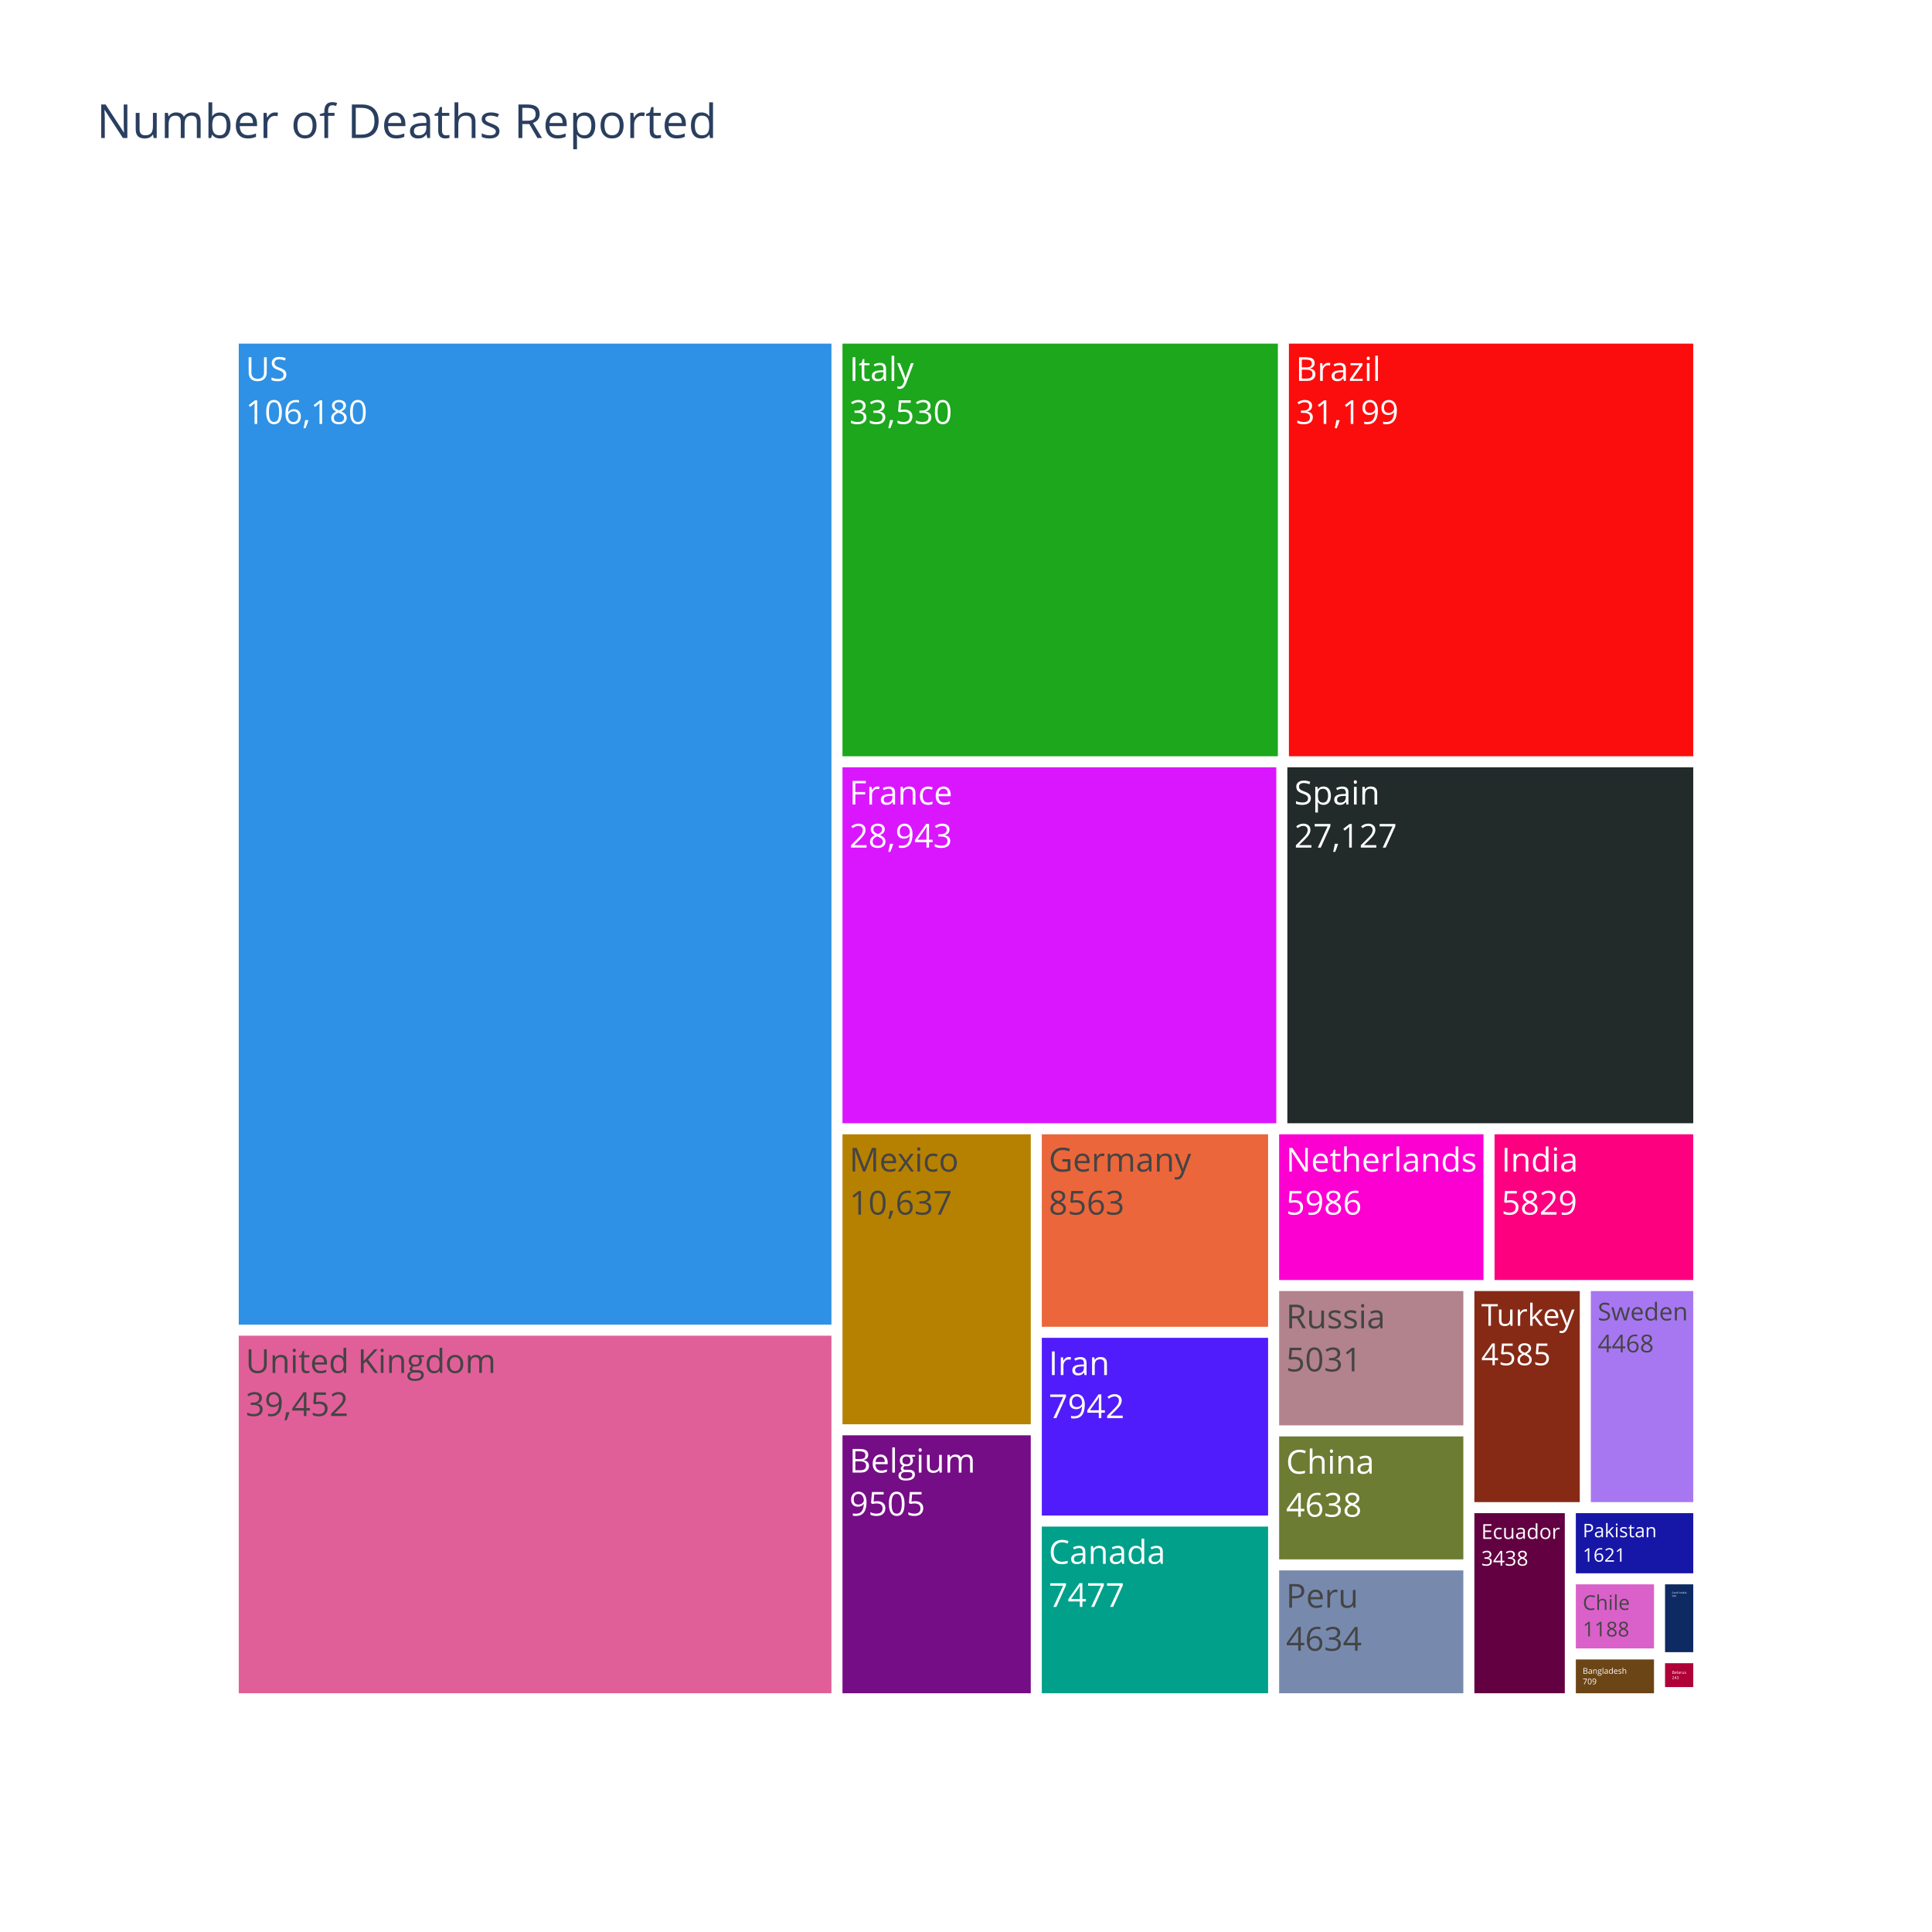
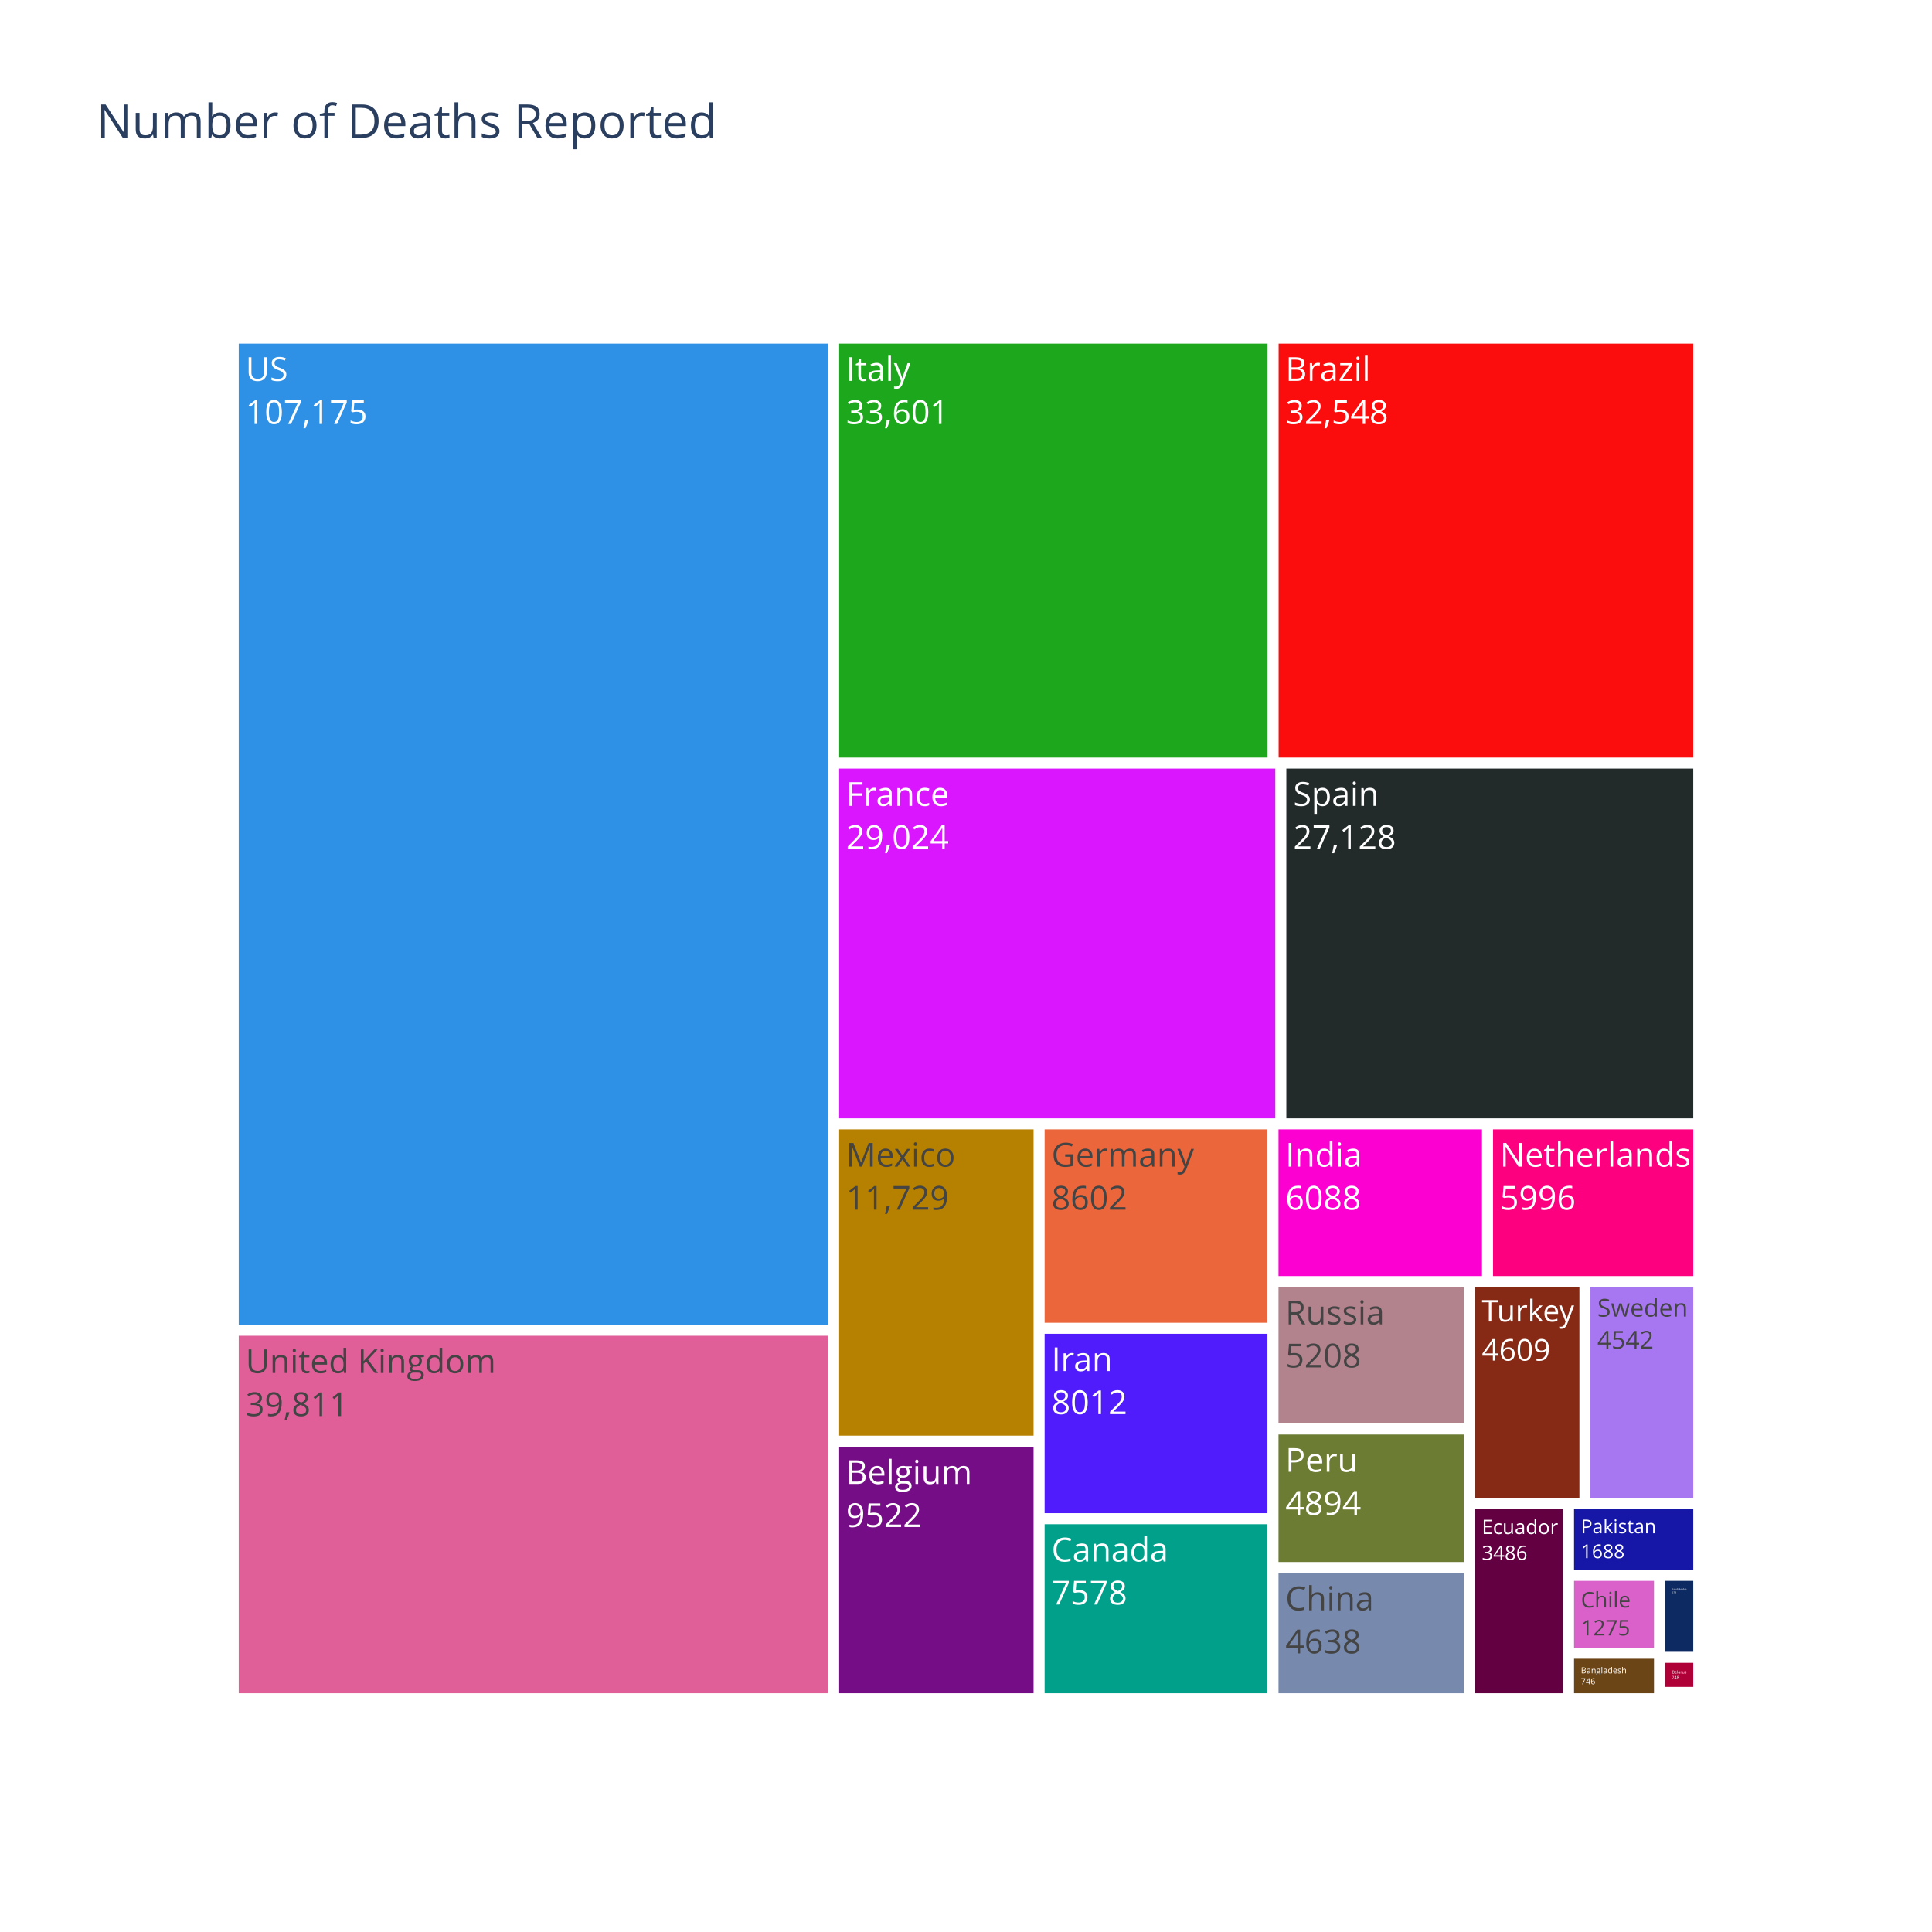
<svg xmlns="http://www.w3.org/2000/svg" class="main-svg" width="700" height="700" style="" viewBox="0 0 700 700">
  <rect x="0" y="0" width="700" height="700" style="fill: rgb(255, 255, 255); fill-opacity: 1;" />
-   <defs id="defs-0669b9">
+   <defs id="defs-f8664a">
    <g class="clips" />
    <g class="gradients" />
  </defs>
  <g class="bglayer" />
  <g class="layer-below">
    <g class="imagelayer" />
    <g class="shapelayer" />
  </g>
  <g class="cartesianlayer" />
  <g class="polarlayer" />
  <g class="ternarylayer" />
  <g class="geolayer" />
  <g class="funnelarealayer" />
  <g class="pielayer" />
  <g class="treemaplayer">
    <g class="trace treemap" style="opacity: 1;">
      <g class="slice cursor-pointer">
        <path class="surface" d="M80,100L620,100L620,620L80,620Z" style="pointer-events: all; stroke-width: 0; fill: rgb(0, 0, 0); fill-opacity: 0; stroke: rgb(0, 0, 0); stroke-opacity: 0; opacity: 0;" />
        <g class="slicetext">
          <text data-notex="1" class="slicetext" text-anchor="start" x="0" y="0" style="font-family: 'Open Sans', verdana, arial, sans-serif; font-size: 12px; fill: rgb(42, 63, 95); fill-opacity: 1; white-space: pre;" transform="translate(86,114)"> </text>
        </g>
      </g>
      <g class="slice cursor-pointer">
-         <path class="surface" d="M86,124L301.746,124L301.746,480.445L86,480.445Z" style="pointer-events: all; stroke-width: 1; fill: rgb(46, 145, 229); fill-opacity: 1; stroke: rgb(255, 255, 255); stroke-opacity: 1; opacity: 1;" />
+         <path class="surface" d="M86,124L300.546,124L300.546,480.471L86,480.471Z" style="pointer-events: all; stroke-width: 1; fill: rgb(46, 145, 229); fill-opacity: 1; stroke: rgb(255, 255, 255); stroke-opacity: 1; opacity: 1;" />
        <g class="slicetext">
          <text data-notex="1" class="slicetext" text-anchor="start" x="0" y="0" style="font-family: 'Open Sans', verdana, arial, sans-serif; font-size: 12px; fill: rgb(255, 255, 255); fill-opacity: 1; white-space: pre;" transform="translate(89,138)">
            <tspan class="line" dy="0em" x="0" y="0">US</tspan>
-             <tspan class="line" dy="1.3em" x="0" y="0">106,180</tspan>
-           </text>
-         </g>
-       </g>
-       <g class="slice cursor-pointer">
-         <path class="surface" d="M86,483.445L301.746,483.445L301.746,614L86,614Z" style="pointer-events: all; stroke-width: 1; fill: rgb(225, 95, 153); fill-opacity: 1; stroke: rgb(255, 255, 255); stroke-opacity: 1; opacity: 1;" />
-         <g class="slicetext">
-           <text data-notex="1" class="slicetext" text-anchor="start" x="0" y="0" style="font-family: 'Open Sans', verdana, arial, sans-serif; font-size: 12px; fill: rgb(68, 68, 68); fill-opacity: 1; white-space: pre;" transform="translate(89,497.4453)">
+             <tspan class="line" dy="1.3em" x="0" y="0">107,175</tspan>
+           </text>
+         </g>
+       </g>
+       <g class="slice cursor-pointer">
+         <path class="surface" d="M86,483.471L300.546,483.471L300.546,614L86,614Z" style="pointer-events: all; stroke-width: 1; fill: rgb(225, 95, 153); fill-opacity: 1; stroke: rgb(255, 255, 255); stroke-opacity: 1; opacity: 1;" />
+         <g class="slicetext">
+           <text data-notex="1" class="slicetext" text-anchor="start" x="0" y="0" style="font-family: 'Open Sans', verdana, arial, sans-serif; font-size: 12px; fill: rgb(68, 68, 68); fill-opacity: 1; white-space: pre;" transform="translate(89,497.4715)">
            <tspan class="line" dy="0em" x="0" y="0">United Kingdom</tspan>
-             <tspan class="line" dy="1.3em" x="0" y="0">39,452</tspan>
-           </text>
-         </g>
-       </g>
-       <g class="slice cursor-pointer">
-         <path class="surface" d="M304.746,124L463.496,124L463.496,274.505L304.746,274.505Z" style="pointer-events: all; stroke-width: 1; fill: rgb(28, 167, 28); fill-opacity: 1; stroke: rgb(255, 255, 255); stroke-opacity: 1; opacity: 1;" />
-         <g class="slicetext">
-           <text data-notex="1" class="slicetext" text-anchor="start" x="0" y="0" style="font-family: 'Open Sans', verdana, arial, sans-serif; font-size: 12px; fill: rgb(255, 255, 255); fill-opacity: 1; white-space: pre;" transform="translate(307.7465,138)">
+             <tspan class="line" dy="1.3em" x="0" y="0">39,811</tspan>
+           </text>
+         </g>
+       </g>
+       <g class="slice cursor-pointer">
+         <path class="surface" d="M303.546,124L459.768,124L459.768,274.983L303.546,274.983Z" style="pointer-events: all; stroke-width: 1; fill: rgb(28, 167, 28); fill-opacity: 1; stroke: rgb(255, 255, 255); stroke-opacity: 1; opacity: 1;" />
+         <g class="slicetext">
+           <text data-notex="1" class="slicetext" text-anchor="start" x="0" y="0" style="font-family: 'Open Sans', verdana, arial, sans-serif; font-size: 12px; fill: rgb(255, 255, 255); fill-opacity: 1; white-space: pre;" transform="translate(306.5464,138)">
            <tspan class="line" dy="0em" x="0" y="0">Italy</tspan>
-             <tspan class="line" dy="1.3em" x="0" y="0">33,530</tspan>
-           </text>
-         </g>
-       </g>
-       <g class="slice cursor-pointer">
-         <path class="surface" d="M466.496,124L614,124L614,274.505L466.496,274.505Z" style="pointer-events: all; stroke-width: 1; fill: rgb(251, 13, 13); fill-opacity: 1; stroke: rgb(255, 255, 255); stroke-opacity: 1; opacity: 1;" />
-         <g class="slicetext">
-           <text data-notex="1" class="slicetext" text-anchor="start" x="0" y="0" style="font-family: 'Open Sans', verdana, arial, sans-serif; font-size: 12px; fill: rgb(255, 255, 255); fill-opacity: 1; white-space: pre;" transform="translate(469.4956,138)">
+             <tspan class="line" dy="1.3em" x="0" y="0">33,601</tspan>
+           </text>
+         </g>
+       </g>
+       <g class="slice cursor-pointer">
+         <path class="surface" d="M462.768,124L614,124L614,274.983L462.768,274.983Z" style="pointer-events: all; stroke-width: 1; fill: rgb(251, 13, 13); fill-opacity: 1; stroke: rgb(255, 255, 255); stroke-opacity: 1; opacity: 1;" />
+         <g class="slicetext">
+           <text data-notex="1" class="slicetext" text-anchor="start" x="0" y="0" style="font-family: 'Open Sans', verdana, arial, sans-serif; font-size: 12px; fill: rgb(255, 255, 255); fill-opacity: 1; white-space: pre;" transform="translate(465.7681,138)">
            <tspan class="line" dy="0em" x="0" y="0">Brazil</tspan>
-             <tspan class="line" dy="1.3em" x="0" y="0">31,199</tspan>
-           </text>
-         </g>
-       </g>
-       <g class="slice cursor-pointer">
-         <path class="surface" d="M304.746,277.505L462.93,277.505L462.93,407.475L304.746,407.475Z" style="pointer-events: all; stroke-width: 1; fill: rgb(218, 22, 255); fill-opacity: 1; stroke: rgb(255, 255, 255); stroke-opacity: 1; opacity: 1;" />
-         <g class="slicetext">
-           <text data-notex="1" class="slicetext" text-anchor="start" x="0" y="0" style="font-family: 'Open Sans', verdana, arial, sans-serif; font-size: 12px; fill: rgb(255, 255, 255); fill-opacity: 1; white-space: pre;" transform="translate(307.7465,291.505)">
+             <tspan class="line" dy="1.3em" x="0" y="0">32,548</tspan>
+           </text>
+         </g>
+       </g>
+       <g class="slice cursor-pointer">
+         <path class="surface" d="M303.546,277.983L462.565,277.983L462.565,405.695L303.546,405.695Z" style="pointer-events: all; stroke-width: 1; fill: rgb(218, 22, 255); fill-opacity: 1; stroke: rgb(255, 255, 255); stroke-opacity: 1; opacity: 1;" />
+         <g class="slicetext">
+           <text data-notex="1" class="slicetext" text-anchor="start" x="0" y="0" style="font-family: 'Open Sans', verdana, arial, sans-serif; font-size: 12px; fill: rgb(255, 255, 255); fill-opacity: 1; white-space: pre;" transform="translate(306.5464,291.9831)">
            <tspan class="line" dy="0em" x="0" y="0">France</tspan>
-             <tspan class="line" dy="1.3em" x="0" y="0">28,943</tspan>
-           </text>
-         </g>
-       </g>
-       <g class="slice cursor-pointer">
-         <path class="surface" d="M465.93,277.505L614,277.505L614,407.475L465.93,407.475Z" style="pointer-events: all; stroke-width: 1; fill: rgb(34, 42, 42); fill-opacity: 1; stroke: rgb(255, 255, 255); stroke-opacity: 1; opacity: 1;" />
-         <g class="slicetext">
-           <text data-notex="1" class="slicetext" text-anchor="start" x="0" y="0" style="font-family: 'Open Sans', verdana, arial, sans-serif; font-size: 12px; fill: rgb(255, 255, 255); fill-opacity: 1; white-space: pre;" transform="translate(468.9299,291.505)">
+             <tspan class="line" dy="1.3em" x="0" y="0">29,024</tspan>
+           </text>
+         </g>
+       </g>
+       <g class="slice cursor-pointer">
+         <path class="surface" d="M465.565,277.983L614,277.983L614,405.695L465.565,405.695Z" style="pointer-events: all; stroke-width: 1; fill: rgb(34, 42, 42); fill-opacity: 1; stroke: rgb(255, 255, 255); stroke-opacity: 1; opacity: 1;" />
+         <g class="slicetext">
+           <text data-notex="1" class="slicetext" text-anchor="start" x="0" y="0" style="font-family: 'Open Sans', verdana, arial, sans-serif; font-size: 12px; fill: rgb(255, 255, 255); fill-opacity: 1; white-space: pre;" transform="translate(468.5652,291.9831)">
            <tspan class="line" dy="0em" x="0" y="0">Spain</tspan>
-             <tspan class="line" dy="1.3em" x="0" y="0">27,127</tspan>
-           </text>
-         </g>
-       </g>
-       <g class="slice cursor-pointer">
-         <path class="surface" d="M304.746,410.475L373.967,410.475L373.967,516.541L304.746,516.541Z" style="pointer-events: all; stroke-width: 1; fill: rgb(182, 129, 0); fill-opacity: 1; stroke: rgb(255, 255, 255); stroke-opacity: 1; opacity: 1;" />
-         <g class="slicetext">
-           <text data-notex="1" class="slicetext" text-anchor="start" x="0" y="0" style="font-family: 'Open Sans', verdana, arial, sans-serif; font-size: 12px; fill: rgb(68, 68, 68); fill-opacity: 1; white-space: pre;" transform="translate(307.7465,424.4752)">
+             <tspan class="line" dy="1.3em" x="0" y="0">27,128</tspan>
+           </text>
+         </g>
+       </g>
+       <g class="slice cursor-pointer">
+         <path class="surface" d="M303.546,408.695L374.986,408.695L374.986,520.664L303.546,520.664Z" style="pointer-events: all; stroke-width: 1; fill: rgb(182, 129, 0); fill-opacity: 1; stroke: rgb(255, 255, 255); stroke-opacity: 1; opacity: 1;" />
+         <g class="slicetext">
+           <text data-notex="1" class="slicetext" text-anchor="start" x="0" y="0" style="font-family: 'Open Sans', verdana, arial, sans-serif; font-size: 12px; fill: rgb(68, 68, 68); fill-opacity: 1; white-space: pre;" transform="translate(306.5464,422.6949)">
            <tspan class="line" dy="0em" x="0" y="0">Mexico</tspan>
-             <tspan class="line" dy="1.3em" x="0" y="0">10,637</tspan>
-           </text>
-         </g>
-       </g>
-       <g class="slice cursor-pointer">
-         <path class="surface" d="M304.746,519.541L373.967,519.541L373.967,614L304.746,614Z" style="pointer-events: all; stroke-width: 1; fill: rgb(117, 13, 134); fill-opacity: 1; stroke: rgb(255, 255, 255); stroke-opacity: 1; opacity: 1;" />
-         <g class="slicetext">
-           <text data-notex="1" class="slicetext" text-anchor="start" x="0" y="0" style="font-family: 'Open Sans', verdana, arial, sans-serif; font-size: 12px; fill: rgb(255, 255, 255); fill-opacity: 1; white-space: pre;" transform="translate(307.7465,533.5411)">
+             <tspan class="line" dy="1.3em" x="0" y="0">11,729</tspan>
+           </text>
+         </g>
+       </g>
+       <g class="slice cursor-pointer">
+         <path class="surface" d="M303.546,523.664L374.986,523.664L374.986,614L303.546,614Z" style="pointer-events: all; stroke-width: 1; fill: rgb(117, 13, 134); fill-opacity: 1; stroke: rgb(255, 255, 255); stroke-opacity: 1; opacity: 1;" />
+         <g class="slicetext">
+           <text data-notex="1" class="slicetext" text-anchor="start" x="0" y="0" style="font-family: 'Open Sans', verdana, arial, sans-serif; font-size: 12px; fill: rgb(255, 255, 255); fill-opacity: 1; white-space: pre;" transform="translate(306.5464,537.6641)">
            <tspan class="line" dy="0em" x="0" y="0">Belgium</tspan>
-             <tspan class="line" dy="1.3em" x="0" y="0">9505</tspan>
-           </text>
-         </g>
-       </g>
-       <g class="slice cursor-pointer">
-         <path class="surface" d="M376.967,410.475L459.956,410.475L459.956,481.217L376.967,481.217Z" style="pointer-events: all; stroke-width: 1; fill: rgb(235, 102, 59); fill-opacity: 1; stroke: rgb(255, 255, 255); stroke-opacity: 1; opacity: 1;" />
-         <g class="slicetext">
-           <text data-notex="1" class="slicetext" text-anchor="start" x="0" y="0" style="font-family: 'Open Sans', verdana, arial, sans-serif; font-size: 12px; fill: rgb(68, 68, 68); fill-opacity: 1; white-space: pre;" transform="translate(379.9671,424.4752)">
+             <tspan class="line" dy="1.3em" x="0" y="0">9522</tspan>
+           </text>
+         </g>
+       </g>
+       <g class="slice cursor-pointer">
+         <path class="surface" d="M377.986,408.695L459.727,408.695L459.727,479.762L377.986,479.762Z" style="pointer-events: all; stroke-width: 1; fill: rgb(235, 102, 59); fill-opacity: 1; stroke: rgb(255, 255, 255); stroke-opacity: 1; opacity: 1;" />
+         <g class="slicetext">
+           <text data-notex="1" class="slicetext" text-anchor="start" x="0" y="0" style="font-family: 'Open Sans', verdana, arial, sans-serif; font-size: 12px; fill: rgb(68, 68, 68); fill-opacity: 1; white-space: pre;" transform="translate(380.9857,422.6949)">
            <tspan class="line" dy="0em" x="0" y="0">Germany</tspan>
-             <tspan class="line" dy="1.3em" x="0" y="0">8563</tspan>
-           </text>
-         </g>
-       </g>
-       <g class="slice cursor-pointer">
-         <path class="surface" d="M376.967,484.217L459.956,484.217L459.956,549.611L376.967,549.611Z" style="pointer-events: all; stroke-width: 1; fill: rgb(81, 28, 251); fill-opacity: 1; stroke: rgb(255, 255, 255); stroke-opacity: 1; opacity: 1;" />
-         <g class="slicetext">
-           <text data-notex="1" class="slicetext" text-anchor="start" x="0" y="0" style="font-family: 'Open Sans', verdana, arial, sans-serif; font-size: 12px; fill: rgb(255, 255, 255); fill-opacity: 1; white-space: pre;" transform="translate(379.9671,498.2169)">
+             <tspan class="line" dy="1.3em" x="0" y="0">8602</tspan>
+           </text>
+         </g>
+       </g>
+       <g class="slice cursor-pointer">
+         <path class="surface" d="M377.986,482.762L459.727,482.762L459.727,548.75L377.986,548.75Z" style="pointer-events: all; stroke-width: 1; fill: rgb(81, 28, 251); fill-opacity: 1; stroke: rgb(255, 255, 255); stroke-opacity: 1; opacity: 1;" />
+         <g class="slicetext">
+           <text data-notex="1" class="slicetext" text-anchor="start" x="0" y="0" style="font-family: 'Open Sans', verdana, arial, sans-serif; font-size: 12px; fill: rgb(255, 255, 255); fill-opacity: 1; white-space: pre;" transform="translate(380.9857,496.7624)">
            <tspan class="line" dy="0em" x="0" y="0">Iran</tspan>
-             <tspan class="line" dy="1.3em" x="0" y="0">7942</tspan>
-           </text>
-         </g>
-       </g>
-       <g class="slice cursor-pointer">
-         <path class="surface" d="M376.967,552.611L459.956,552.611L459.956,614L376.967,614Z" style="pointer-events: all; stroke-width: 1; fill: rgb(0, 160, 139); fill-opacity: 1; stroke: rgb(255, 255, 255); stroke-opacity: 1; opacity: 1;" />
-         <g class="slicetext">
-           <text data-notex="1" class="slicetext" text-anchor="start" x="0" y="0" style="font-family: 'Open Sans', verdana, arial, sans-serif; font-size: 12px; fill: rgb(255, 255, 255); fill-opacity: 1; white-space: pre;" transform="translate(379.9671,566.6106)">
+             <tspan class="line" dy="1.3em" x="0" y="0">8012</tspan>
+           </text>
+         </g>
+       </g>
+       <g class="slice cursor-pointer">
+         <path class="surface" d="M377.986,551.75L459.727,551.75L459.727,614L377.986,614Z" style="pointer-events: all; stroke-width: 1; fill: rgb(0, 160, 139); fill-opacity: 1; stroke: rgb(255, 255, 255); stroke-opacity: 1; opacity: 1;" />
+         <g class="slicetext">
+           <text data-notex="1" class="slicetext" text-anchor="start" x="0" y="0" style="font-family: 'Open Sans', verdana, arial, sans-serif; font-size: 12px; fill: rgb(255, 255, 255); fill-opacity: 1; white-space: pre;" transform="translate(380.9857,565.7497)">
            <tspan class="line" dy="0em" x="0" y="0">Canada</tspan>
-             <tspan class="line" dy="1.3em" x="0" y="0">7477</tspan>
-           </text>
-         </g>
-       </g>
-       <g class="slice cursor-pointer">
-         <path class="surface" d="M462.956,410.475L538.002,410.475L538.002,464.272L462.956,464.272Z" style="pointer-events: all; stroke-width: 1; fill: rgb(251, 0, 209); fill-opacity: 1; stroke: rgb(255, 255, 255); stroke-opacity: 1; opacity: 1;" />
-         <g class="slicetext">
-           <text data-notex="1" class="slicetext" text-anchor="start" x="0" y="0" style="font-family: 'Open Sans', verdana, arial, sans-serif; font-size: 12px; fill: rgb(255, 255, 255); fill-opacity: 1; white-space: pre;" transform="translate(465.9564,424.4752)">
+             <tspan class="line" dy="1.3em" x="0" y="0">7578</tspan>
+           </text>
+         </g>
+       </g>
+       <g class="slice cursor-pointer">
+         <path class="surface" d="M462.727,408.695L537.451,408.695L537.451,462.848L462.727,462.848Z" style="pointer-events: all; stroke-width: 1; fill: rgb(251, 0, 209); fill-opacity: 1; stroke: rgb(255, 255, 255); stroke-opacity: 1; opacity: 1;" />
+         <g class="slicetext">
+           <text data-notex="1" class="slicetext" text-anchor="start" x="0" y="0" style="font-family: 'Open Sans', verdana, arial, sans-serif; font-size: 12px; fill: rgb(255, 255, 255); fill-opacity: 1; white-space: pre;" transform="translate(465.727,422.6949)">
+             <tspan class="line" dy="0em" x="0" y="0">India</tspan>
+             <tspan class="line" dy="1.3em" x="0" y="0">6088</tspan>
+           </text>
+         </g>
+       </g>
+       <g class="slice cursor-pointer">
+         <path class="surface" d="M540.451,408.695L614,408.695L614,462.848L540.451,462.848Z" style="pointer-events: all; stroke-width: 1; fill: rgb(252, 0, 128); fill-opacity: 1; stroke: rgb(255, 255, 255); stroke-opacity: 1; opacity: 1;" />
+         <g class="slicetext">
+           <text data-notex="1" class="slicetext" text-anchor="start" x="0" y="0" style="font-family: 'Open Sans', verdana, arial, sans-serif; font-size: 12px; fill: rgb(255, 255, 255); fill-opacity: 1; white-space: pre;" transform="translate(543.4508,422.6949)">
            <tspan class="line" dy="0em" x="0" y="0">Netherlands</tspan>
-             <tspan class="line" dy="1.3em" x="0" y="0">5986</tspan>
-           </text>
-         </g>
-       </g>
-       <g class="slice cursor-pointer">
-         <path class="surface" d="M541.002,410.475L614,410.475L614,464.272L541.002,464.272Z" style="pointer-events: all; stroke-width: 1; fill: rgb(252, 0, 128); fill-opacity: 1; stroke: rgb(255, 255, 255); stroke-opacity: 1; opacity: 1;" />
-         <g class="slicetext">
-           <text data-notex="1" class="slicetext" text-anchor="start" x="0" y="0" style="font-family: 'Open Sans', verdana, arial, sans-serif; font-size: 12px; fill: rgb(255, 255, 255); fill-opacity: 1; white-space: pre;" transform="translate(544.0017,424.4752)">
-             <tspan class="line" dy="0em" x="0" y="0">India</tspan>
-             <tspan class="line" dy="1.3em" x="0" y="0">5829</tspan>
-           </text>
-         </g>
-       </g>
-       <g class="slice cursor-pointer">
-         <path class="surface" d="M462.956,467.272L530.695,467.272L530.695,516.938L462.956,516.938Z" style="pointer-events: all; stroke-width: 1; fill: rgb(178, 130, 141); fill-opacity: 1; stroke: rgb(255, 255, 255); stroke-opacity: 1; opacity: 1;" />
-         <g class="slicetext">
-           <text data-notex="1" class="slicetext" text-anchor="start" x="0" y="0" style="font-family: 'Open Sans', verdana, arial, sans-serif; font-size: 12px; fill: rgb(68, 68, 68); fill-opacity: 1; white-space: pre;" transform="translate(465.9564,481.2717)">
+             <tspan class="line" dy="1.3em" x="0" y="0">5996</tspan>
+           </text>
+         </g>
+       </g>
+       <g class="slice cursor-pointer">
+         <path class="surface" d="M462.727,465.848L530.882,465.848L530.882,516.254L462.727,516.254Z" style="pointer-events: all; stroke-width: 1; fill: rgb(178, 130, 141); fill-opacity: 1; stroke: rgb(255, 255, 255); stroke-opacity: 1; opacity: 1;" />
+         <g class="slicetext">
+           <text data-notex="1" class="slicetext" text-anchor="start" x="0" y="0" style="font-family: 'Open Sans', verdana, arial, sans-serif; font-size: 12px; fill: rgb(68, 68, 68); fill-opacity: 1; white-space: pre;" transform="translate(465.727,479.8485)">
            <tspan class="line" dy="0em" x="0" y="0">Russia</tspan>
-             <tspan class="line" dy="1.3em" x="0" y="0">5031</tspan>
-           </text>
-         </g>
-       </g>
-       <g class="slice cursor-pointer">
-         <path class="surface" d="M462.956,519.938L530.695,519.938L530.695,565.49L462.956,565.49Z" style="pointer-events: all; stroke-width: 1; fill: rgb(108, 124, 50); fill-opacity: 1; stroke: rgb(255, 255, 255); stroke-opacity: 1; opacity: 1;" />
-         <g class="slicetext">
-           <text data-notex="1" class="slicetext" text-anchor="start" x="0" y="0" style="font-family: 'Open Sans', verdana, arial, sans-serif; font-size: 12px; fill: rgb(255, 255, 255); fill-opacity: 1; white-space: pre;" transform="translate(465.9564,533.9378)">
+             <tspan class="line" dy="1.3em" x="0" y="0">5208</tspan>
+           </text>
+         </g>
+       </g>
+       <g class="slice cursor-pointer">
+         <path class="surface" d="M462.727,519.254L530.882,519.254L530.882,566.44L462.727,566.44Z" style="pointer-events: all; stroke-width: 1; fill: rgb(108, 124, 50); fill-opacity: 1; stroke: rgb(255, 255, 255); stroke-opacity: 1; opacity: 1;" />
+         <g class="slicetext">
+           <text data-notex="1" class="slicetext" text-anchor="start" x="0" y="0" style="font-family: 'Open Sans', verdana, arial, sans-serif; font-size: 12px; fill: rgb(255, 255, 255); fill-opacity: 1; white-space: pre;" transform="translate(465.727,533.254)">
+             <tspan class="line" dy="0em" x="0" y="0">Peru</tspan>
+             <tspan class="line" dy="1.3em" x="0" y="0">4894</tspan>
+           </text>
+         </g>
+       </g>
+       <g class="slice cursor-pointer">
+         <path class="surface" d="M462.727,569.44L530.882,569.44L530.882,614L462.727,614Z" style="pointer-events: all; stroke-width: 1; fill: rgb(119, 138, 174); fill-opacity: 1; stroke: rgb(255, 255, 255); stroke-opacity: 1; opacity: 1;" />
+         <g class="slicetext">
+           <text data-notex="1" class="slicetext" text-anchor="start" x="0" y="0" style="font-family: 'Open Sans', verdana, arial, sans-serif; font-size: 12px; fill: rgb(68, 68, 68); fill-opacity: 1; white-space: pre;" transform="translate(465.727,583.4396)">
            <tspan class="line" dy="0em" x="0" y="0">China</tspan>
            <tspan class="line" dy="1.3em" x="0" y="0">4638</tspan>
          </text>
        </g>
      </g>
      <g class="slice cursor-pointer">
-         <path class="surface" d="M462.956,568.49L530.695,568.49L530.695,614L462.956,614Z" style="pointer-events: all; stroke-width: 1; fill: rgb(119, 138, 174); fill-opacity: 1; stroke: rgb(255, 255, 255); stroke-opacity: 1; opacity: 1;" />
-         <g class="slicetext">
-           <text data-notex="1" class="slicetext" text-anchor="start" x="0" y="0" style="font-family: 'Open Sans', verdana, arial, sans-serif; font-size: 12px; fill: rgb(68, 68, 68); fill-opacity: 1; white-space: pre;" transform="translate(465.9564,582.4898)">
-             <tspan class="line" dy="0em" x="0" y="0">Peru</tspan>
-             <tspan class="line" dy="1.3em" x="0" y="0">4634</tspan>
-           </text>
-         </g>
-       </g>
-       <g class="slice cursor-pointer">
-         <path class="surface" d="M533.695,467.272L572.886,467.272L572.886,544.745L533.695,544.745Z" style="pointer-events: all; stroke-width: 1; fill: rgb(134, 42, 22); fill-opacity: 1; stroke: rgb(255, 255, 255); stroke-opacity: 1; opacity: 1;" />
-         <g class="slicetext">
-           <text data-notex="1" class="slicetext" text-anchor="start" x="0" y="0" style="font-family: 'Open Sans', verdana, arial, sans-serif; font-size: 12px; fill: rgb(255, 255, 255); fill-opacity: 1; white-space: pre;" transform="translate(536.6947,480.3478)scale(0.9160074)">
+         <path class="surface" d="M533.882,465.848L572.745,465.848L572.745,543.182L533.882,543.182Z" style="pointer-events: all; stroke-width: 1; fill: rgb(134, 42, 22); fill-opacity: 1; stroke: rgb(255, 255, 255); stroke-opacity: 1; opacity: 1;" />
+         <g class="slicetext">
+           <text data-notex="1" class="slicetext" text-anchor="start" x="0" y="0" style="font-family: 'Open Sans', verdana, arial, sans-serif; font-size: 12px; fill: rgb(255, 255, 255); fill-opacity: 1; white-space: pre;" transform="translate(536.8824,478.825)scale(0.9069589)">
            <tspan class="line" dy="0em" x="0" y="0">Turkey</tspan>
-             <tspan class="line" dy="1.3em" x="0" y="0">4585</tspan>
-           </text>
-         </g>
-       </g>
-       <g class="slice cursor-pointer">
-         <path class="surface" d="M575.886,467.272L614,467.272L614,544.745L575.886,544.745Z" style="pointer-events: all; stroke-width: 1; fill: rgb(167, 119, 241); fill-opacity: 1; stroke: rgb(255, 255, 255); stroke-opacity: 1; opacity: 1;" />
-         <g class="slicetext">
-           <text data-notex="1" class="slicetext" text-anchor="start" x="0" y="0" style="font-family: 'Open Sans', verdana, arial, sans-serif; font-size: 12px; fill: rgb(68, 68, 68); fill-opacity: 1; white-space: pre;" transform="translate(578.8857,478.416)scale(0.7403879)">
+             <tspan class="line" dy="1.3em" x="0" y="0">4609</tspan>
+           </text>
+         </g>
+       </g>
+       <g class="slice cursor-pointer">
+         <path class="surface" d="M575.745,465.848L614,465.848L614,543.182L575.745,543.182Z" style="pointer-events: all; stroke-width: 1; fill: rgb(167, 119, 241); fill-opacity: 1; stroke: rgb(255, 255, 255); stroke-opacity: 1; opacity: 1;" />
+         <g class="slicetext">
+           <text data-notex="1" class="slicetext" text-anchor="start" x="0" y="0" style="font-family: 'Open Sans', verdana, arial, sans-serif; font-size: 12px; fill: rgb(68, 68, 68); fill-opacity: 1; white-space: pre;" transform="translate(578.7455,477.0283)scale(0.7436204)">
            <tspan class="line" dy="0em" x="0" y="0">Sweden</tspan>
-             <tspan class="line" dy="1.3em" x="0" y="0">4468</tspan>
-           </text>
-         </g>
-       </g>
-       <g class="slice cursor-pointer">
-         <path class="surface" d="M533.695,547.745L567.456,547.745L567.456,614L533.695,614Z" style="pointer-events: all; stroke-width: 1; fill: rgb(98, 0, 66); fill-opacity: 1; stroke: rgb(255, 255, 255); stroke-opacity: 1; opacity: 1;" />
-         <g class="slicetext">
-           <text data-notex="1" class="slicetext" text-anchor="start" x="0" y="0" style="font-family: 'Open Sans', verdana, arial, sans-serif; font-size: 12px; fill: rgb(255, 255, 255); fill-opacity: 1; white-space: pre;" transform="translate(536.6947,557.5759)scale(0.621004)">
+             <tspan class="line" dy="1.3em" x="0" y="0">4542</tspan>
+           </text>
+         </g>
+       </g>
+       <g class="slice cursor-pointer">
+         <path class="surface" d="M533.882,546.182L566.8,546.182L566.8,614L533.882,614Z" style="pointer-events: all; stroke-width: 1; fill: rgb(98, 0, 66); fill-opacity: 1; stroke: rgb(255, 255, 255); stroke-opacity: 1; opacity: 1;" />
+         <g class="slicetext">
+           <text data-notex="1" class="slicetext" text-anchor="start" x="0" y="0" style="font-family: 'Open Sans', verdana, arial, sans-serif; font-size: 12px; fill: rgb(255, 255, 255); fill-opacity: 1; white-space: pre;" transform="translate(536.8824,555.8059)scale(0.6021435)">
            <tspan class="line" dy="0em" x="0" y="0">Ecuador</tspan>
-             <tspan class="line" dy="1.3em" x="0" y="0">3438</tspan>
-           </text>
-         </g>
-       </g>
-       <g class="slice cursor-pointer">
-         <path class="surface" d="M570.456,547.745L614,547.745L614,570.535L570.456,570.535Z" style="pointer-events: all; stroke-width: 1; fill: rgb(22, 22, 167); fill-opacity: 1; stroke: rgb(255, 255, 255); stroke-opacity: 1; opacity: 1;" />
-         <g class="slicetext">
-           <text data-notex="1" class="slicetext" text-anchor="start" x="0" y="0" style="font-family: 'Open Sans', verdana, arial, sans-serif; font-size: 12px; fill: rgb(255, 255, 255); fill-opacity: 1; white-space: pre;" transform="translate(573.4555,556.9823)scale(0.5670397)">
+             <tspan class="line" dy="1.3em" x="0" y="0">3486</tspan>
+           </text>
+         </g>
+       </g>
+       <g class="slice cursor-pointer">
+         <path class="surface" d="M569.8,546.182L614,546.182L614,569.277L569.8,569.277Z" style="pointer-events: all; stroke-width: 1; fill: rgb(22, 22, 167); fill-opacity: 1; stroke: rgb(255, 255, 255); stroke-opacity: 1; opacity: 1;" />
+         <g class="slicetext">
+           <text data-notex="1" class="slicetext" text-anchor="start" x="0" y="0" style="font-family: 'Open Sans', verdana, arial, sans-serif; font-size: 12px; fill: rgb(255, 255, 255); fill-opacity: 1; white-space: pre;" transform="translate(572.8001,555.5331)scale(0.5773442)">
            <tspan class="line" dy="0em" x="0" y="0">Pakistan</tspan>
-             <tspan class="line" dy="1.3em" x="0" y="0">1621</tspan>
-           </text>
-         </g>
-       </g>
-       <g class="slice cursor-pointer">
-         <path class="surface" d="M570.456,573.535L599.774,573.535L599.774,597.755L570.456,597.755Z" style="pointer-events: all; stroke-width: 1; fill: rgb(218, 96, 202); fill-opacity: 1; stroke: rgb(255, 255, 255); stroke-opacity: 1; opacity: 1;" />
-         <g class="slicetext">
-           <text data-notex="1" class="slicetext" text-anchor="start" x="0" y="0" style="font-family: 'Open Sans', verdana, arial, sans-serif; font-size: 12px; fill: rgb(68, 68, 68); fill-opacity: 1; white-space: pre;" transform="translate(573.4555,583.3035)scale(0.6153559)">
+             <tspan class="line" dy="1.3em" x="0" y="0">1688</tspan>
+           </text>
+         </g>
+       </g>
+       <g class="slice cursor-pointer">
+         <path class="surface" d="M569.8,572.277L599.773,572.277L599.773,597.492L569.8,597.492Z" style="pointer-events: all; stroke-width: 1; fill: rgb(218, 96, 202); fill-opacity: 1; stroke: rgb(255, 255, 255); stroke-opacity: 1; opacity: 1;" />
+         <g class="slicetext">
+           <text data-notex="1" class="slicetext" text-anchor="start" x="0" y="0" style="font-family: 'Open Sans', verdana, arial, sans-serif; font-size: 12px; fill: rgb(68, 68, 68); fill-opacity: 1; white-space: pre;" transform="translate(572.8001,582.4154)scale(0.6489362)">
            <tspan class="line" dy="0em" x="0" y="0">Chile</tspan>
-             <tspan class="line" dy="1.3em" x="0" y="0">1188</tspan>
-           </text>
-         </g>
-       </g>
-       <g class="slice cursor-pointer">
-         <path class="surface" d="M570.456,600.755L599.774,600.755L599.774,614L570.456,614Z" style="pointer-events: all; stroke-width: 1; fill: rgb(108, 69, 22); fill-opacity: 1; stroke: rgb(255, 255, 255); stroke-opacity: 1; opacity: 1;" />
-         <g class="slicetext">
-           <text data-notex="1" class="slicetext" text-anchor="start" x="0" y="0" style="font-family: 'Open Sans', verdana, arial, sans-serif; font-size: 12px; fill: rgb(255, 255, 255); fill-opacity: 1; white-space: pre;" transform="translate(573.4555,606.4465)scale(0.2446898)">
+             <tspan class="line" dy="1.3em" x="0" y="0">1275</tspan>
+           </text>
+         </g>
+       </g>
+       <g class="slice cursor-pointer">
+         <path class="surface" d="M569.8,600.492L599.773,600.492L599.773,614L569.8,614Z" style="pointer-events: all; stroke-width: 1; fill: rgb(108, 69, 22); fill-opacity: 1; stroke: rgb(255, 255, 255); stroke-opacity: 1; opacity: 1;" />
+         <g class="slicetext">
+           <text data-notex="1" class="slicetext" text-anchor="start" x="0" y="0" style="font-family: 'Open Sans', verdana, arial, sans-serif; font-size: 12px; fill: rgb(255, 255, 255); fill-opacity: 1; white-space: pre;" transform="translate(572.8001,606.2811)scale(0.2535786)">
            <tspan class="line" dy="0em" x="0" y="0">Bangladesh</tspan>
-             <tspan class="line" dy="1.3em" x="0" y="0">709</tspan>
-           </text>
-         </g>
-       </g>
-       <g class="slice cursor-pointer">
-         <path class="surface" d="M602.774,573.535L614,573.535L614,599.112L602.774,599.112Z" style="pointer-events: all; stroke-width: 1; fill: rgb(13, 42, 99); fill-opacity: 1; stroke: rgb(255, 255, 255); stroke-opacity: 1; opacity: 1;" />
-         <g class="slicetext">
-           <text data-notex="1" class="slicetext" text-anchor="start" x="0" y="0" style="font-family: 'Open Sans', verdana, arial, sans-serif; font-size: 12px; fill: rgb(255, 255, 255); fill-opacity: 1; white-space: pre;" transform="translate(605.7743,577.3671)scale(0.07568343)">
+             <tspan class="line" dy="1.3em" x="0" y="0">746</tspan>
+           </text>
+         </g>
+       </g>
+       <g class="slice cursor-pointer">
+         <path class="surface" d="M602.773,572.277L614,572.277L614,598.973L602.773,598.973Z" style="pointer-events: all; stroke-width: 1; fill: rgb(13, 42, 99); fill-opacity: 1; stroke: rgb(255, 255, 255); stroke-opacity: 1; opacity: 1;" />
+         <g class="slicetext">
+           <text data-notex="1" class="slicetext" text-anchor="start" x="0" y="0" style="font-family: 'Open Sans', verdana, arial, sans-serif; font-size: 12px; fill: rgb(255, 255, 255); fill-opacity: 1; white-space: pre;" transform="translate(605.7731,576.1098)scale(0.07570034)">
            <tspan class="line" dy="0em" x="0" y="0">Saudi Arabia</tspan>
-             <tspan class="line" dy="1.3em" x="0" y="0">549</tspan>
-           </text>
-         </g>
-       </g>
-       <g class="slice cursor-pointer">
-         <path class="surface" d="M602.774,602.112L614,602.112L614,611.762L602.774,611.762Z" style="pointer-events: all; stroke-width: 1; fill: rgb(175, 0, 56); fill-opacity: 1; stroke: rgb(255, 255, 255); stroke-opacity: 1; opacity: 1;" />
-         <g class="slicetext">
-           <text data-notex="1" class="slicetext" text-anchor="start" x="0" y="0" style="font-family: 'Open Sans', verdana, arial, sans-serif; font-size: 12px; fill: rgb(255, 255, 255); fill-opacity: 1; white-space: pre;" transform="translate(605.7743,606.4681)scale(0.1232453)">
+             <tspan class="line" dy="1.3em" x="0" y="0">579</tspan>
+           </text>
+         </g>
+       </g>
+       <g class="slice cursor-pointer">
+         <path class="surface" d="M602.773,601.973L614,601.973L614,611.692L602.773,611.692Z" style="pointer-events: all; stroke-width: 1; fill: rgb(175, 0, 56); fill-opacity: 1; stroke: rgb(255, 255, 255); stroke-opacity: 1; opacity: 1;" />
+         <g class="slicetext">
+           <text data-notex="1" class="slicetext" text-anchor="start" x="0" y="0" style="font-family: 'Open Sans', verdana, arial, sans-serif; font-size: 12px; fill: rgb(255, 255, 255); fill-opacity: 1; white-space: pre;" transform="translate(605.7731,606.3545)scale(0.1256142)">
            <tspan class="line" dy="0em" x="0" y="0">Belarus</tspan>
-             <tspan class="line" dy="1.3em" x="0" y="0">243</tspan>
+             <tspan class="line" dy="1.3em" x="0" y="0">248</tspan>
          </text>
        </g>
      </g>
      <g class="slice cursor-pointer">
        <path class="surface" d="" style="pointer-events: all; stroke-width: 1; fill: rgb(137, 193, 240); fill-opacity: 1; stroke: rgb(255, 255, 255); stroke-opacity: 1; opacity: 1;" />
        <g class="slicetext">
-           <text data-notex="1" class="slicetext" text-anchor="start" x="0" y="0" style="font-family: 'Open Sans', verdana, arial, sans-serif; font-size: 12px; fill: rgb(68, 68, 68); fill-opacity: 1; white-space: pre;" transform="translate(605.7743,614.3808)scale(0)"> </text>
+           <text data-notex="1" class="slicetext" text-anchor="start" x="0" y="0" style="font-family: 'Open Sans', verdana, arial, sans-serif; font-size: 12px; fill: rgb(68, 68, 68); fill-opacity: 1; white-space: pre;" transform="translate(605.7731,614.346)scale(0)"> </text>
        </g>
      </g>
    </g>
  </g>
  <g class="sunburstlayer" />
  <g class="glimages" />
-   <defs id="topdefs-0669b9">
+   <defs id="topdefs-f8664a">
    <g class="clips" />
  </defs>
  <g class="layer-above">
    <g class="imagelayer" />
    <g class="shapelayer" />
  </g>
  <g class="infolayer">
    <g class="g-gtitle">
      <text class="gtitle" x="35" y="50" text-anchor="start" dy="0em" style="font-family: 'Open Sans', verdana, arial, sans-serif; font-size: 17px; fill: rgb(42, 63, 95); opacity: 1; font-weight: normal; white-space: pre;">Number of Deaths Reported</text>
    </g>
  </g>
</svg>
